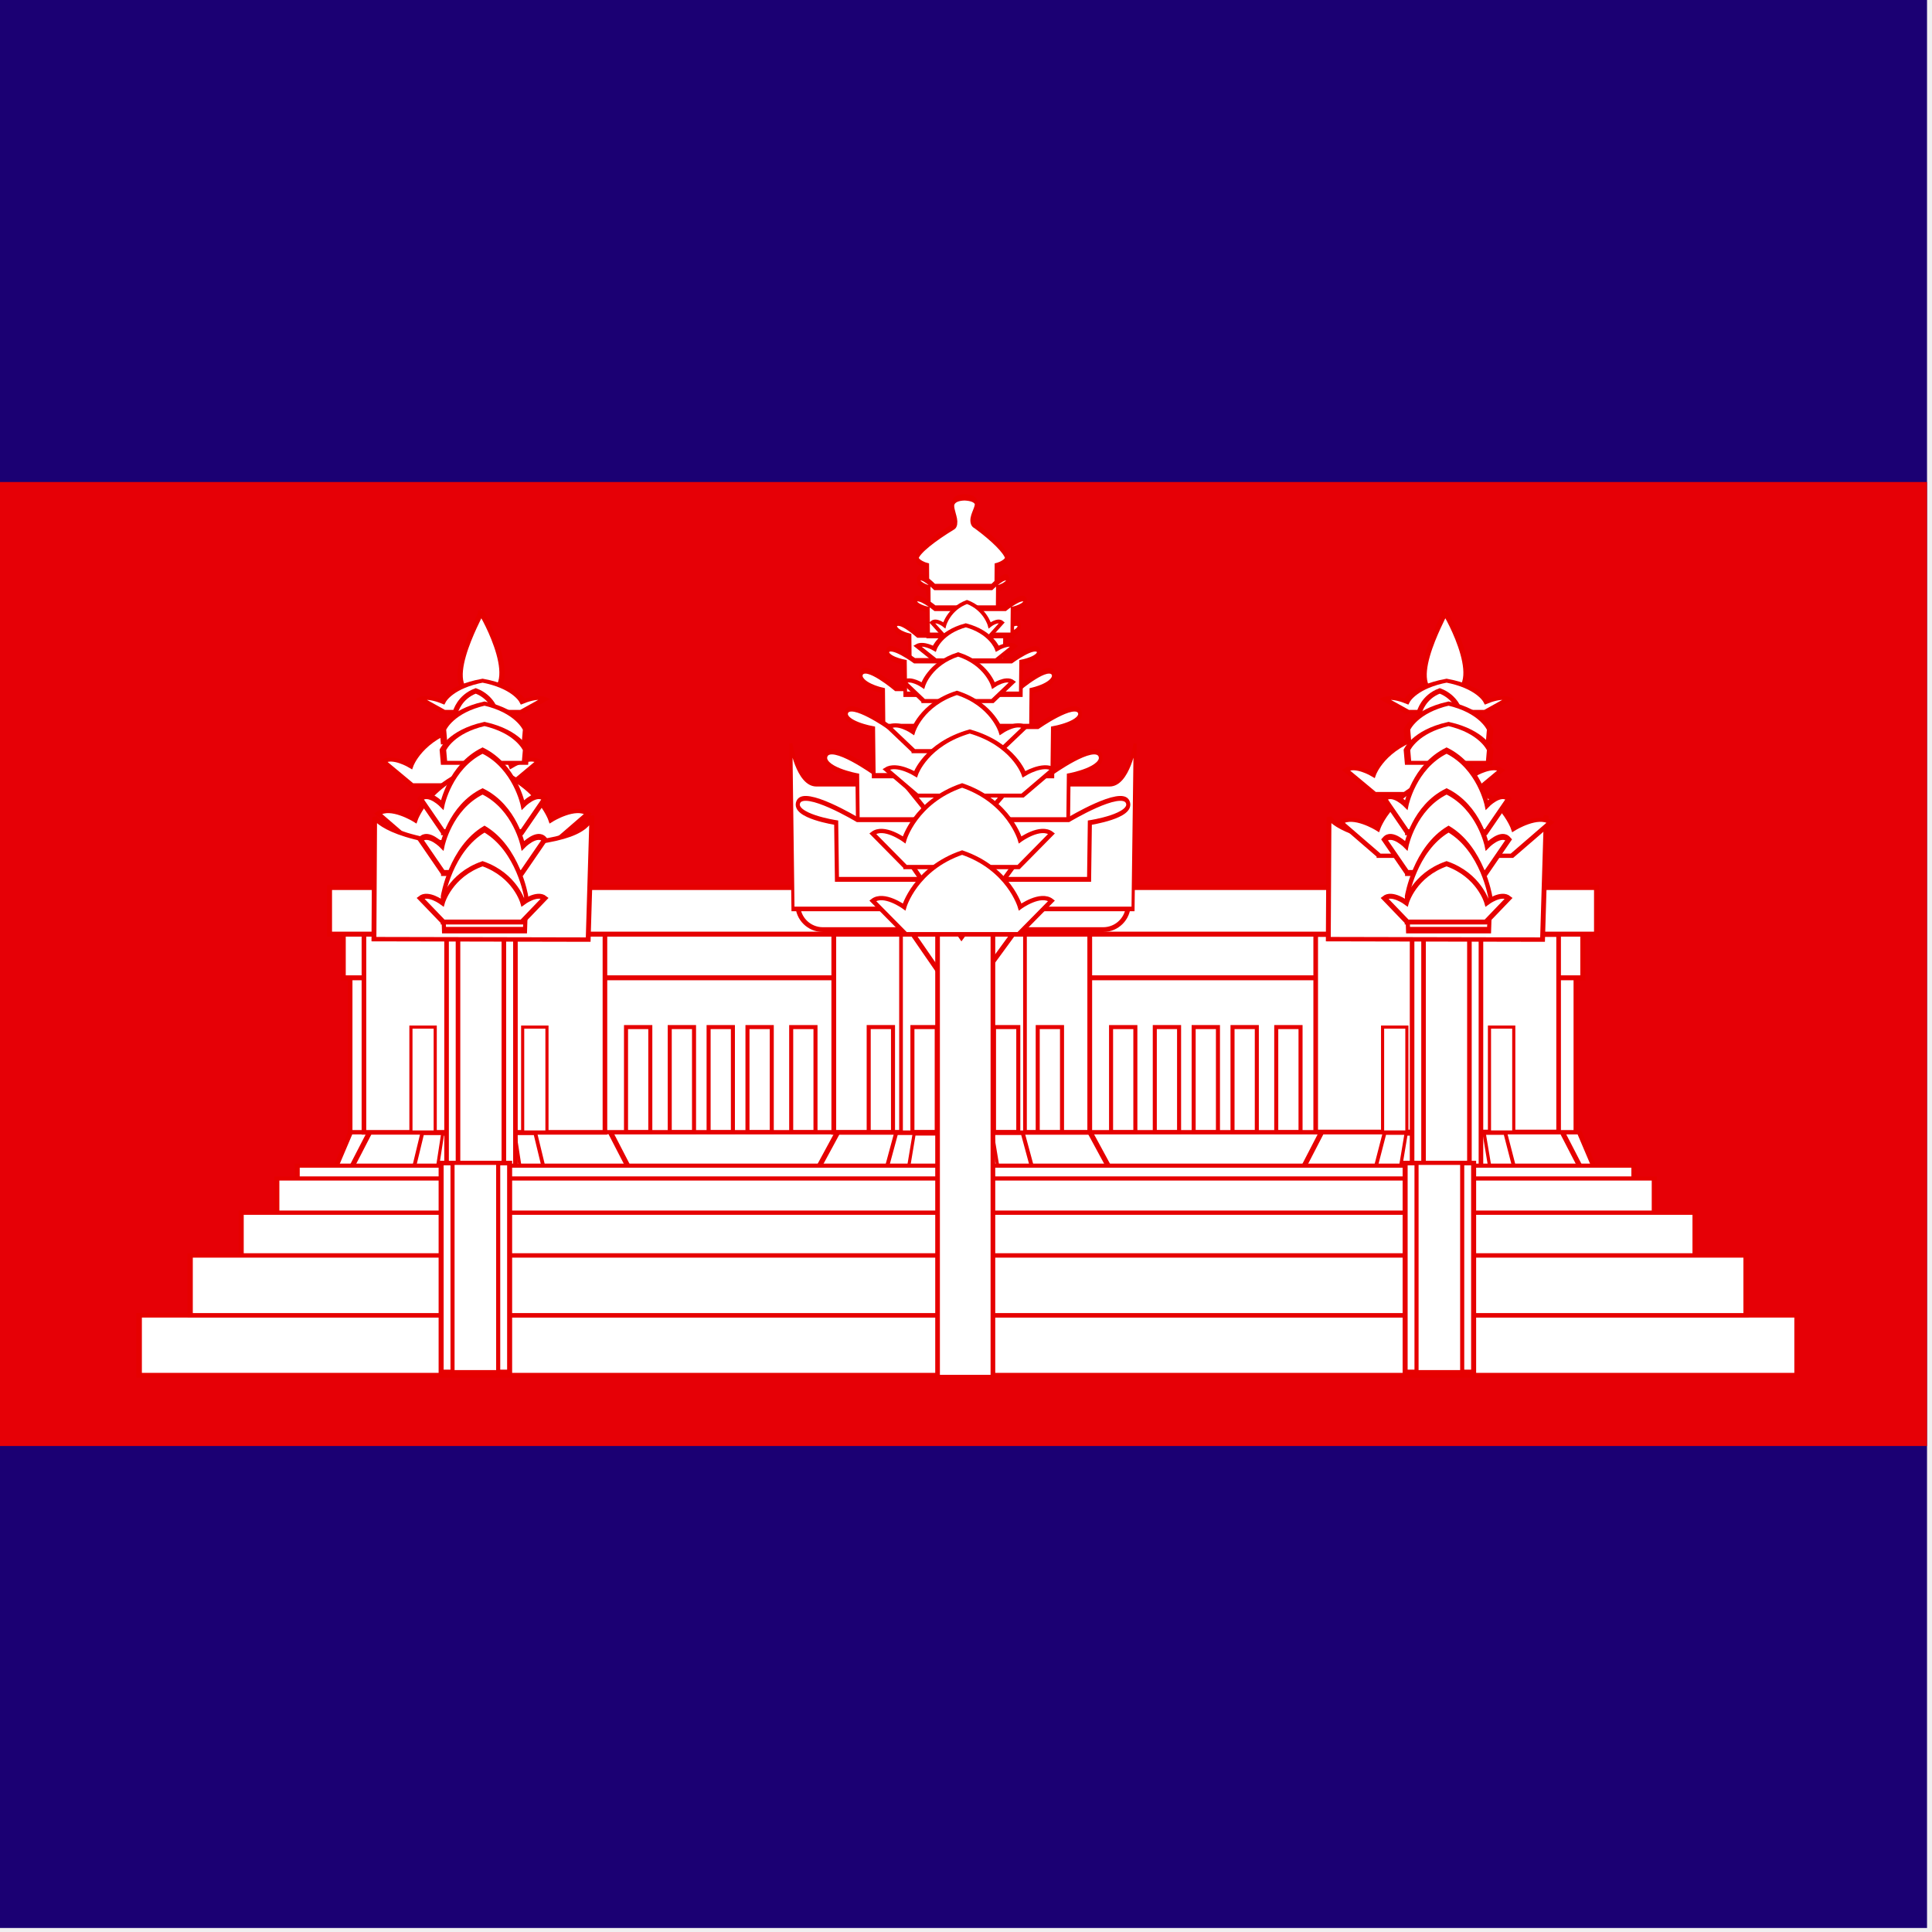
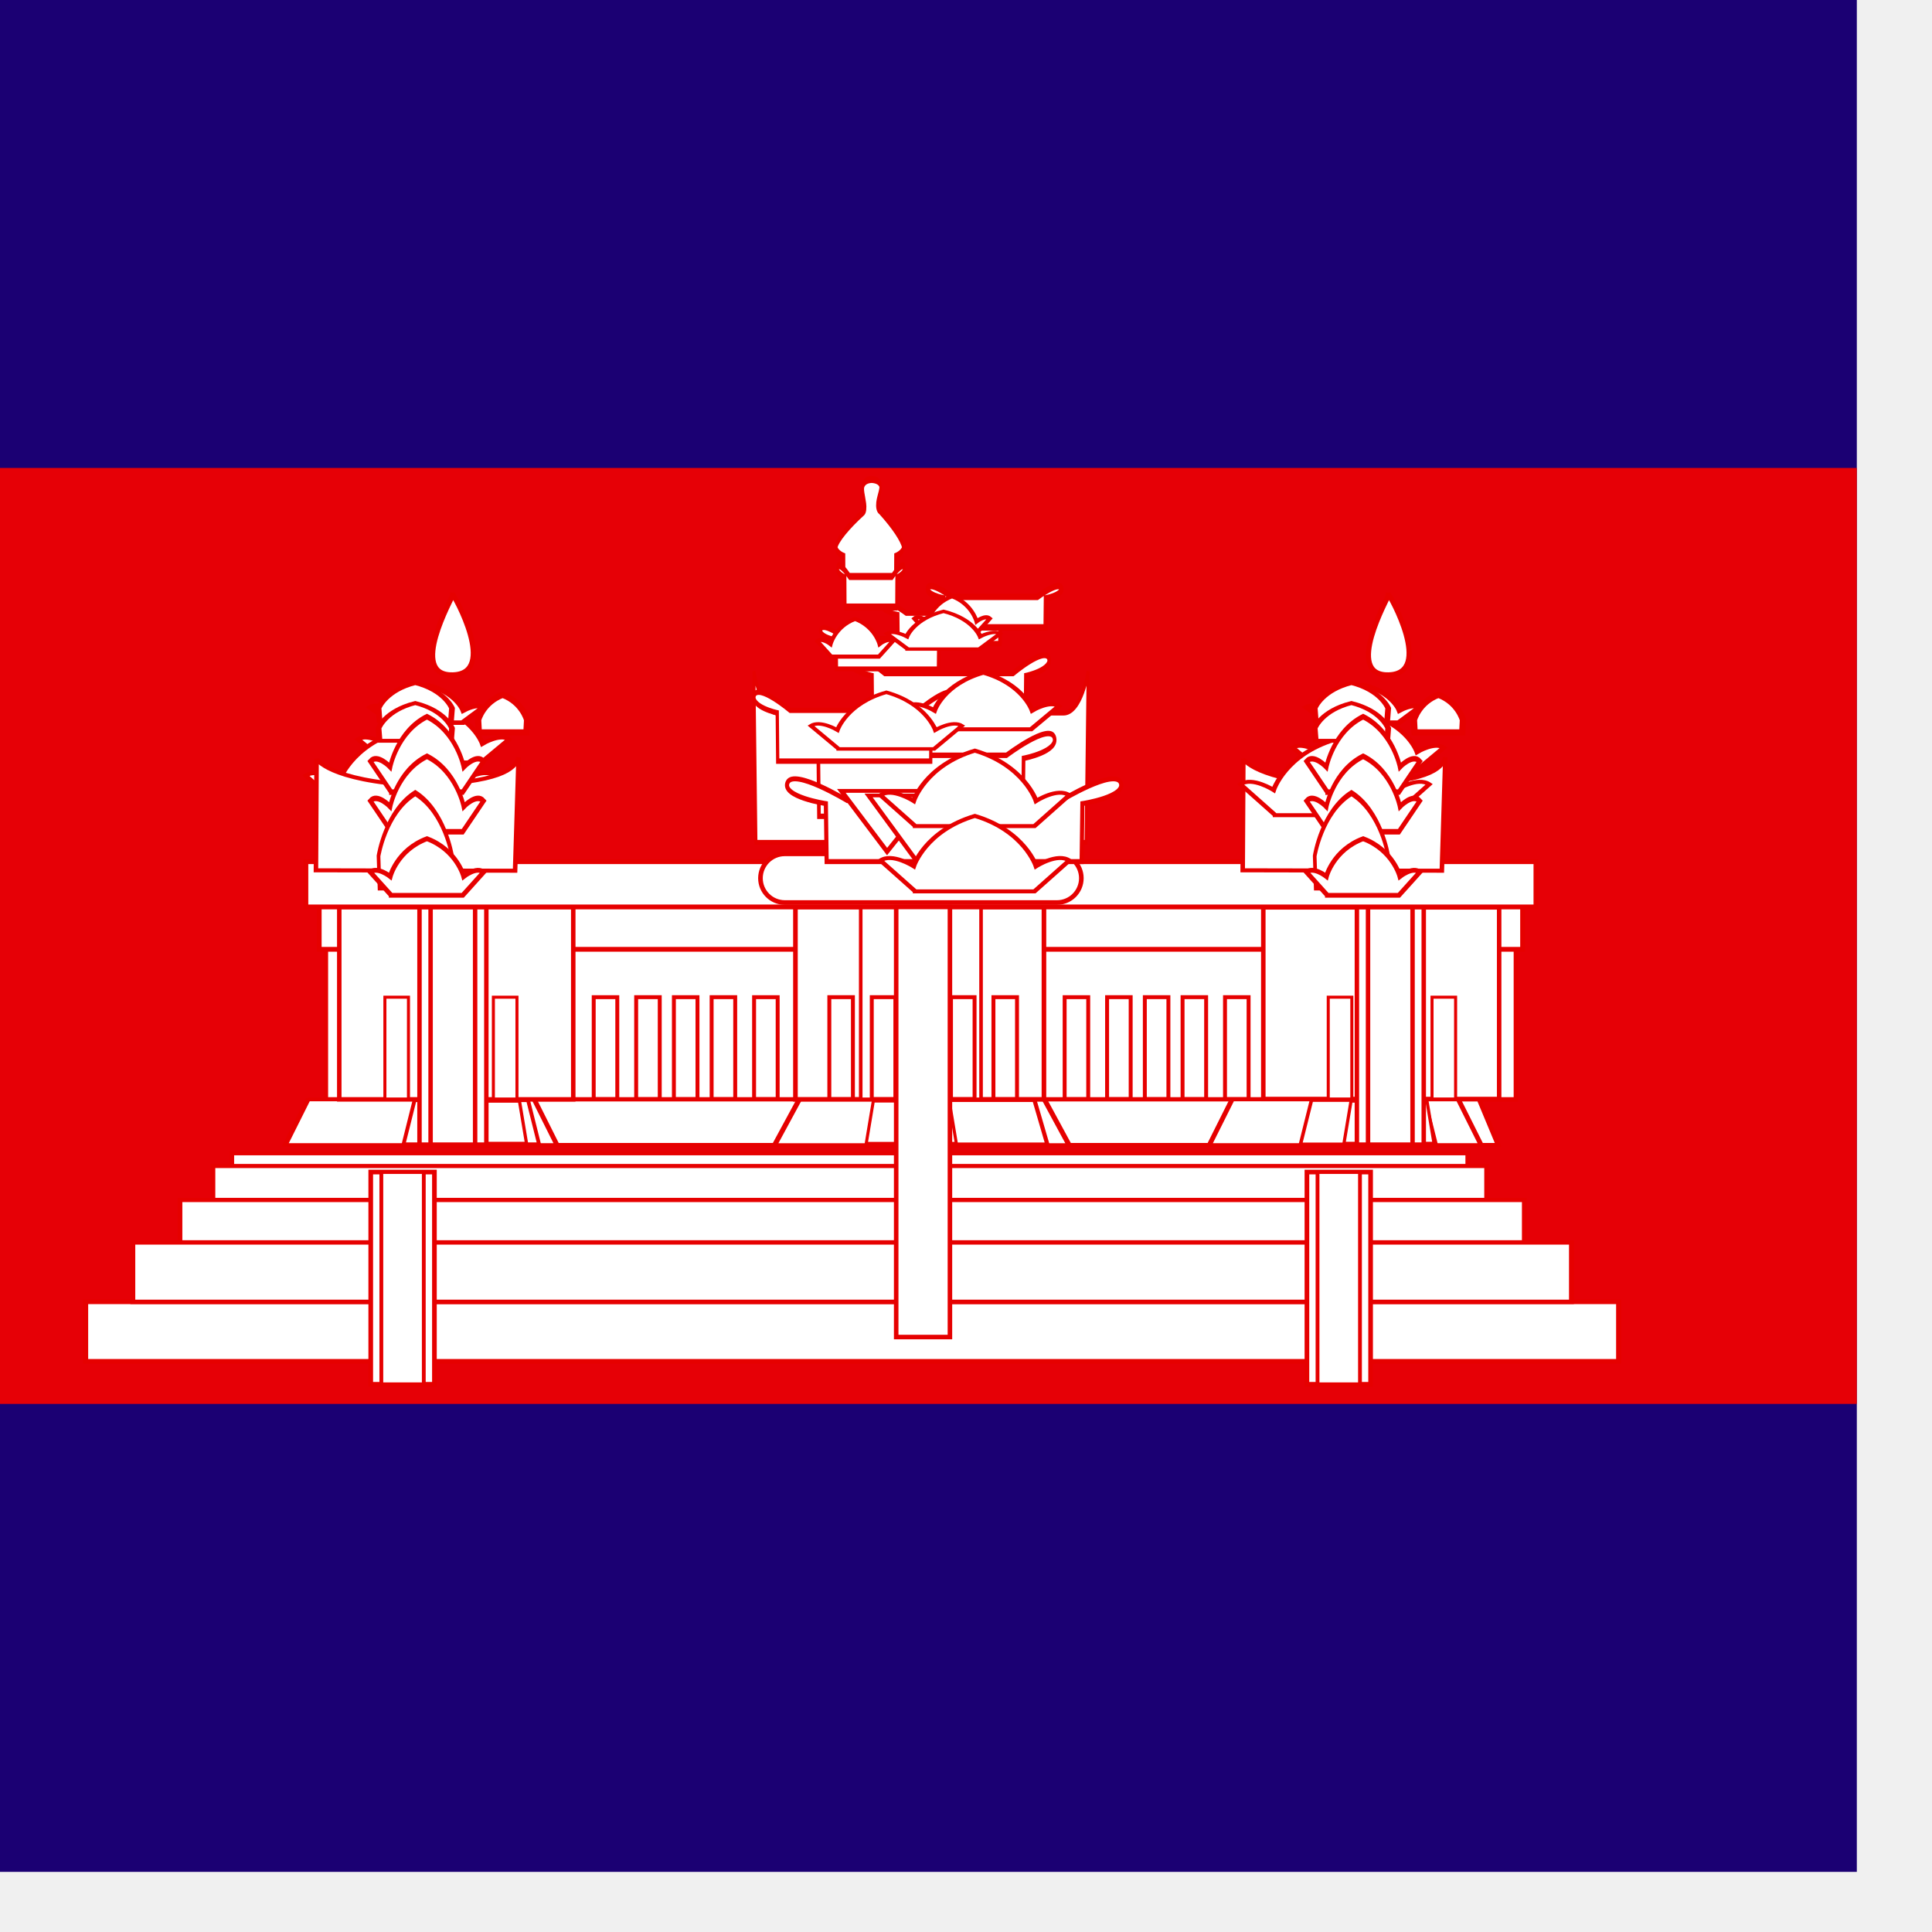
<svg xmlns="http://www.w3.org/2000/svg" height="512" width="512" version="1">
  <defs>
    <clipPath id="a">
      <path fill-opacity=".67" d="M124.02 0h496.06v496.06H124.02z" />
    </clipPath>
  </defs>
-   <g fill-rule="evenodd" clip-path="url(#a)" transform="matrix(1.03 0 0 1.03 -128 0)">
+   <g fill-rule="evenodd" clip-path="url(#a)" transform="matrix(1 0 0 1 -128 0)">
    <path fill="#1b0073" d="M0 0h744.09v496.06H0z" />
    <path fill="#e60006" d="M0 124.02h744.09v248.03H0z" />
    <g stroke="#e60000" fill="#fff">
      <path stroke-width="1.17" d="M214.37 240.35h315.35v50.992H214.37z" />
-       <path d="M220 280l-5 15h320l-5-15H220z" transform="matrix(1.02 0 0 .8 -9.96 67.38)" stroke-width="1.25" />
-       <path d="M245 280l-5 15h60l-5-15h-50z" transform="matrix(1.24 0 0 .8 160.47 67.38)" stroke-width="1.123" />
-       <path d="M245 280l-5 15h60l-5-15h-50z" transform="matrix(.62 0 0 .8 328.64 67.38)" stroke-width="1.52" />
-       <path d="M245 280l-5 15h60l-5-15h-50z" transform="matrix(.4 0 0 .8 388.1 67.38)" stroke-width="2.024" />
-       <path d="M245 280l-5 15h60l-5-15h-50z" transform="matrix(1.3 0 0 .8 21.26 67.38)" stroke-width="1.098" />
+       <path d="M220 280l-5 15h320l-5-15H220z" transform="matrix(1 0 0 .8 -10 67.4)" stroke-width="1.25" />
+       <path d="M245 280l-5 15h60l-5-15h-50z" transform="matrix(1.2 0 0 .8 160.5 67.4)" stroke-width="1.123" />
+       <path d="M245 280l-5 15h60l-5-15h-50z" transform="matrix(.6 0 0 .8 328.6 67.4)" stroke-width="1.52" />
+       <path d="M245 280l-5 15h60l-5-15h-50z" transform="matrix(.4 0 0 .8 388.1 67.4)" stroke-width="2.024" />
+       <path d="M245 280l-5 15h60l-5-15h-50z" transform="matrix(1.3 0 0 .8 21.3 67.4)" stroke-width="1.098" />
      <path stroke-width="1.265" d="M212.6 239.58h318.9v11.998H212.6z" />
      <path stroke-width="1.191" d="M462.79 240.46h62.5v50.792h-62.5z" />
      <path stroke-width=".805" d="M507.5 264.262h6.25v26.986h-6.25zM480 264.262h6.25v26.986H480z" />
-       <path d="M245 280l-5 15h60l-5-15h-50z" transform="matrix(.65 0 0 .8 195.63 67.38)" stroke-width="1.554" />
-       <path d="M245 280l-5 15h60l-5-15h-50z" transform="matrix(.4 0 0 .8 261.53 67.38)" stroke-width="1.956" />
+       <path d="M245 280l-5 15h60l-5-15h-50z" transform="matrix(.7 0 0 .8 195.6 67.4)" stroke-width="1.554" />
+       <path d="M245 280l-5 15h60l-5-15h-50z" transform="matrix(.4 0 0 .8 261.5 67.4)" stroke-width="1.956" />
      <path stroke-width="1.225" d="M338.8 240.35h65.854v50.992H338.8z" />
      <path stroke-width="1.04" d="M391.27 264.258h6.25v26.986h-6.25zM347.78 264.255h6.254v26.986h-6.254z" />
      <path stroke-width=".95" d="M356.1 228.01h31.89v63.32H356.1z" />
      <path stroke-width="1.04" d="M380.02 264.256h6.25v26.986h-6.25zM359.03 264.257h6.254v26.986h-6.254z" />
-       <path d="M358.18 217.13l13.47 22.98 14.265-22.98H358.18z" transform="matrix(1 0 0 .85 0 54.38)" stroke-width="1pt" />
+       <path d="M358.18 217.13l13.47 22.98 14.265-22.98H358.18z" transform="matrix(1 0 0 .8 0 54.4)" stroke-width="1pt" />
      <path stroke-width="1.179" d="M487.59 240.35h17.717v62.99H487.59z" />
      <path stroke-width="1.178" d="M490.54 240.35h11.8v62.99h-11.8z" />
      <g>
-         <path d="M245 280l-5 15h60l-5-15h-50z" transform="matrix(1.24 0 0 .8 -84.45 67.38)" stroke-width="1.123" />
-         <path d="M245 280l-5 15h60l-5-15h-50z" transform="matrix(.58 0 0 .8 90.86 67.38)" stroke-width="1.637" />
-         <path d="M245 280l-5 15h60l-5-15h-50z" transform="matrix(.37 0 0 .8 147.56 67.38)" stroke-width="2.049" />
+         <path d="M245 280l-5 15h60l-5-15h-50z" transform="matrix(1.2 0 0 .8 -84.4 67.4)" stroke-width="1.123" />
+         <path d="M245 280l-5 15h60l-5-15h-50z" transform="matrix(.6 0 0 .8 90.9 67.4)" stroke-width="1.637" />
+         <path d="M245 280l-5 15h60l-5-15h-50z" transform="matrix(.4 0 0 .8 147.6 67.4)" stroke-width="2.049" />
        <path stroke-width="1.189" d="M217.91 240.35h62.008v50.992H217.91z" />
        <path stroke-width=".805" d="M230 264.264h6.25v26.986H230zM258.75 264.265H265v26.986h-6.25z" />
        <path stroke-width="1.179" d="M239.17 240.35h17.717v62.99H239.17z" />
        <path stroke-width="1.178" d="M242.11 240.35h11.8v62.99h-11.8z" />
      </g>
      <path stroke-width="1.279" d="M209.06 228.35h325.98v11.998H209.06z" />
      <g>
-         <path stroke-width="1pt" d="M187.5 328.56h406.25v17.5H187.5z" transform="matrix(1.05 0 0 .88 -36.8 49.28)" />
-         <path stroke-width="1.197" d="M226.25 284.81h327.5v17.5h-327.5z" transform="matrix(1.05 0 0 .88 -36.8 49.28)" />
-         <path stroke-width="1.215" d="M221.25 288.56h337.5v17.5h-337.5z" transform="matrix(1.05 0 0 .88 -36.8 49.28)" />
-         <path stroke-width="1pt" d="M187.5 328.56h406.25v17.5H187.5z" transform="matrix(1.05 0 0 .88 -36.8 49.28)" />
-         <path stroke-width="1.249" d="M212.5 298.56h356.25v17.5H212.5z" transform="matrix(1.05 0 0 .88 -36.8 49.28)" />
-         <path stroke-width="1.292" d="M200 311.06h381.25v17.5H200z" transform="matrix(1.05 0 0 .88 -36.8 49.28)" />
+         <path stroke-width="1pt" d="M187.5 328.56h406.25v17.5H187.5z" transform="matrix(1 0 0 .9 -36.8 49.3)" />
+         <path stroke-width="1.197" d="M226.25 284.81h327.5v17.5h-327.5z" transform="matrix(1 0 0 .9 -36.8 49.3)" />
+         <path stroke-width="1.215" d="M221.25 288.56h337.5v17.5h-337.5z" transform="matrix(1 0 0 .9 -36.8 49.3)" />
+         <path stroke-width="1pt" d="M187.5 328.56h406.25v17.5H187.5z" transform="matrix(1 0 0 .9 -36.8 49.3)" />
+         <path stroke-width="1.249" d="M212.5 298.56h356.25v17.5H212.5z" transform="matrix(1 0 0 .9 -36.8 49.3)" />
+         <path stroke-width="1.292" d="M200 311.06h381.25v17.5H200z" transform="matrix(1 0 0 .9 -36.8 49.3)" />
        <g>
-           <path stroke-width="1.373" d="M287.5 283.56h18.75v62.5H287.5z" transform="matrix(.94 0 0 .86 -32.48 55.38)" />
-           <path stroke-width="1.121" d="M290.62 283.56h12.5v62.5h-12.5z" transform="matrix(.94 0 0 .86 -32.48 55.38)" />
+           <path stroke-width="1.373" d="M287.5 283.56h18.75v62.5H287.5z" transform="matrix(.9 0 0 .9 -32.5 55.4)" />
+           <path stroke-width="1.009" d="M229.058 310.604h11.25v56.25h-11.25z" />
        </g>
        <g>
-           <path stroke-width="1.373" d="M287.5 283.56h18.75v62.5H287.5z" transform="matrix(.94 0 0 .86 215.55 55.38)" />
-           <path stroke-width="1.121" d="M290.62 283.56h12.5v62.5h-12.5z" transform="matrix(.94 0 0 .86 215.55 55.38)" />
+           <path stroke-width="1.373" d="M287.5 283.56h18.75v62.5H287.5z" transform="matrix(.9 0 0 .9 215.6 55.4)" />
+           <path stroke-width="1.009" d="M477.158 310.604h11.25v56.25h-11.25z" />
        </g>
      </g>
      <path stroke-width="1.201" d="M365.5 240.35h14.24v113.98H365.5z" />
      <g>
-         <path d="M217.92 220.3l.184-36.915s3.362 7.236 29.512 8.82c24.75-.936 28.848-5.36 29.97-9.283l-1.026 37.515-58.64-.137z" transform="matrix(.94 0 0 .85 261.19 54.38)" stroke-width="1pt" />
-         <path d="M330.92 208.56l-18.42-20.45c6.14-5.303 17.543 3.79 17.543 3.79s6.14-23.486 32.457-33.335c26.316 9.85 32.456 33.334 32.456 33.334s11.403-9.093 17.544-3.79l-18.422 20.455H330.92z" transform="matrix(.4 0 0 .3 345.56 141.72)" stroke-width="3.528" />
-         <path d="M330.92 208.56l-18.42-20.45c6.14-5.303 17.543 3.79 17.543 3.79s6.14-23.486 32.457-33.335c26.316 9.85 32.456 33.334 32.456 33.334s11.403-9.093 17.544-3.79l-18.422 20.455H330.92z" transform="matrix(.54 0 0 .42 300.47 132.59)" stroke-width="2.615" />
+         <path d="M217.92 220.3l.184-36.915s3.362 7.236 29.512 8.82c24.75-.936 28.848-5.36 29.97-9.283l-1.026 37.515-58.64-.137z" transform="matrix(.9 0 0 .8 261.2 54.4)" stroke-width="1pt" />
+         <path d="M330.92 208.56l-18.42-20.45c6.14-5.303 17.543 3.79 17.543 3.79s6.14-23.486 32.457-33.335c26.316 9.85 32.456 33.334 32.456 33.334s11.403-9.093 17.544-3.79l-18.422 20.455H330.92z" transform="matrix(.4 0 0 .3 345.6 141.7)" stroke-width="3.528" />
+         <path d="M330.92 208.56l-18.42-20.45c6.14-5.303 17.543 3.79 17.543 3.79s6.14-23.486 32.457-33.335c26.316 9.85 32.456 33.334 32.456 33.334s11.403-9.093 17.544-3.79l-18.422 20.455H330.92z" transform="matrix(.5 0 0 .4 300.5 132.6)" stroke-width="2.615" />
        <g>
-           <path d="M0 280.52c.792 0 30.112 52.3 0 53.093-30.112.793 0-51.508 0-53.093z" transform="matrix(.4 0 0 .4 496.04 45.44)" stroke-width="3.383" />
-           <path d="M330.92 208.56l-18.42-20.45c6.14-5.303 17.543 3.79 17.543 3.79s6.14-23.486 32.457-33.335c26.316 9.85 32.456 33.334 32.456 33.334s11.403-9.093 17.544-3.79l-18.422 20.455H330.92z" transform="matrix(.32 0 0 .16 380.47 149.76)" stroke-width="5.963" />
-           <path d="M330.92 208.56l-.878-16.666s6.14-23.485 32.457-33.334c26.315 9.85 32.455 33.334 32.455 33.334l-.878 16.666H330.92z" transform="matrix(.16 0 0 .16 436.71 152.39)" stroke-width="8.321" />
-           <path d="M330.92 208.56l-.878-16.666s6.14-23.485 32.457-33.334c26.315 9.85 32.455 33.334 32.455 33.334l-.878 16.666H330.92z" transform="matrix(.33 0 0 .2 377.35 149.31)" stroke-width="5.096" />
-           <path d="M330.92 208.56l-.878-16.666s6.14-23.485 32.457-33.334c26.315 9.85 32.455 33.334 32.455 33.334l-.878 16.666H330.92z" transform="matrix(.33 0 0 .2 377.35 154.56)" stroke-width="5.096" />
-           <path d="M330.92 208.56l-18.42-20.45c6.14-5.303 17.543 3.79 17.543 3.79s6.14-23.486 32.457-33.335c26.316 9.85 32.456 33.334 32.456 33.334s11.403-9.093 17.544-3.79l-18.422 20.455H330.92z" transform="matrix(.32 0 0 .42 380.47 126.52)" stroke-width="3.651" />
-           <path d="M330.92 208.56l-18.42-20.45c6.14-5.303 17.543 3.79 17.543 3.79s6.14-23.486 32.457-33.335c26.316 9.85 32.456 33.334 32.456 33.334s11.403-9.093 17.544-3.79l-18.422 20.455H330.92z" transform="matrix(.32 0 0 .42 380.47 137.02)" stroke-width="3.651" />
-           <path d="M330.92 208.56l-.878-16.666s6.14-23.485 32.457-33.334c26.315 9.85 32.455 33.334 32.455 33.334l-.878 16.666H330.92z" transform="matrix(.33 0 0 .52 377.35 130.87)" stroke-width="3.223" />
-           <path d="M330.92 208.56l-18.42-20.45c6.14-5.303 17.543 3.79 17.543 3.79s6.14-23.486 32.457-33.335c26.316 9.85 32.456 33.334 32.456 33.334s11.403-9.093 17.544-3.79l-18.422 20.455H330.92z" transform="matrix(.32 0 0 .3 380.47 174.66)" stroke-width="4.216" />
+           <path d="M0 280.52c.792 0 30.112 52.3 0 53.093-30.112.793 0-51.508 0-53.093z" transform="matrix(.4 0 0 .4 496 45.4)" stroke-width="3.383" />
+           <path d="M330.92 208.56l-18.42-20.45c6.14-5.303 17.543 3.79 17.543 3.79s6.14-23.486 32.457-33.335c26.316 9.85 32.456 33.334 32.456 33.334s11.403-9.093 17.544-3.79l-18.422 20.455H330.92z" transform="matrix(.3 0 0 .2 380.5 149.8)" stroke-width="5.963" />
+           <path d="M330.92 208.56l-.878-16.666s6.14-23.485 32.457-33.334c26.315 9.85 32.455 33.334 32.455 33.334l-.878 16.666H330.92z" transform="matrix(.2 0 0 .2 436.7 152.4)" stroke-width="8.321" />
+           <path d="M330.92 208.56l-.878-16.666s6.14-23.485 32.457-33.334c26.315 9.85 32.455 33.334 32.455 33.334l-.878 16.666H330.92z" transform="matrix(.3 0 0 .2 377.4 149.3)" stroke-width="5.096" />
+           <path d="M330.92 208.56l-.878-16.666s6.14-23.485 32.457-33.334c26.315 9.85 32.455 33.334 32.455 33.334l-.878 16.666H330.92z" transform="matrix(.3 0 0 .2 377.4 154.6)" stroke-width="5.096" />
+           <path d="M330.92 208.56l-18.42-20.45c6.14-5.303 17.543 3.79 17.543 3.79s6.14-23.486 32.457-33.335c26.316 9.85 32.456 33.334 32.456 33.334s11.403-9.093 17.544-3.79l-18.422 20.455H330.92z" transform="matrix(.3 0 0 .4 380.5 126.5)" stroke-width="3.651" />
+           <path d="M330.92 208.56l-18.42-20.45c6.14-5.303 17.543 3.79 17.543 3.79s6.14-23.486 32.457-33.335c26.316 9.85 32.456 33.334 32.456 33.334s11.403-9.093 17.544-3.79l-18.422 20.455H330.92z" transform="matrix(.3 0 0 .4 380.5 137)" stroke-width="3.651" />
+           <path d="M330.92 208.56l-.878-16.666s6.14-23.485 32.457-33.334c26.315 9.85 32.455 33.334 32.455 33.334l-.878 16.666H330.92z" transform="matrix(.3 0 0 .5 377.4 130.9)" stroke-width="3.223" />
+           <path d="M330.92 208.56l-18.42-20.45c6.14-5.303 17.543 3.79 17.543 3.79s6.14-23.486 32.457-33.335c26.316 9.85 32.456 33.334 32.456 33.334s11.403-9.093 17.544-3.79l-18.422 20.455H330.92z" transform="matrix(.3 0 0 .3 380.5 174.7)" stroke-width="4.216" />
        </g>
      </g>
      <g>
-         <path d="M330.92 208.56l-18.42-20.45c6.14-5.303 17.543 3.79 17.543 3.79s6.14-23.486 32.457-33.335c26.316 9.85 32.456 33.334 32.456 33.334s11.403-9.093 17.544-3.79l-18.422 20.455H330.92z" transform="matrix(.4 0 0 .3 97.89 139.48)" stroke-width="3.528" />
-         <path d="M330.92 208.56l-18.42-20.45c6.14-5.303 17.543 3.79 17.543 3.79s6.14-23.486 32.457-33.335c26.316 9.85 32.456 33.334 32.456 33.334s11.403-9.093 17.544-3.79l-18.422 20.455H330.92z" transform="matrix(.54 0 0 .42 52.8 130.35)" stroke-width="2.615" />
-         <path d="M217.92 220.3l.184-36.915s3.362 7.236 29.512 8.82c24.75-.936 28.848-5.36 29.97-9.283l-1.026 37.515-58.64-.137z" transform="matrix(.94 0 0 .85 15.64 54.38)" stroke-width="1pt" />
+         <path d="M330.92 208.56l-18.42-20.45c6.14-5.303 17.543 3.79 17.543 3.79s6.14-23.486 32.457-33.335c26.316 9.85 32.456 33.334 32.456 33.334s11.403-9.093 17.544-3.79l-18.422 20.455H330.92z" transform="matrix(.4 0 0 .3 97.9 139.5)" stroke-width="3.528" />
+         <path d="M330.92 208.56l-18.42-20.45c6.14-5.303 17.543 3.79 17.543 3.79s6.14-23.486 32.457-33.335c26.316 9.85 32.456 33.334 32.456 33.334s11.403-9.093 17.544-3.79l-18.422 20.455H330.92z" transform="matrix(.5 0 0 .4 52.8 130.3)" stroke-width="2.615" />
+         <path d="M217.92 220.3l.184-36.915s3.362 7.236 29.512 8.82c24.75-.936 28.848-5.36 29.97-9.283l-1.026 37.515-58.64-.137z" transform="matrix(.9 0 0 .8 15.6 54.4)" stroke-width="1pt" />
        <g>
-           <path d="M0 280.52c.792 0 30.112 52.3 0 53.093-30.112.793 0-51.508 0-53.093z" transform="matrix(.4 0 0 .4 248.01 45.44)" stroke-width="3.383" />
-           <path d="M330.92 208.56l-18.42-20.45c6.14-5.303 17.543 3.79 17.543 3.79s6.14-23.486 32.457-33.335c26.316 9.85 32.456 33.334 32.456 33.334s11.403-9.093 17.544-3.79l-18.422 20.455H330.92z" transform="matrix(.32 0 0 .16 132.44 149.76)" stroke-width="5.963" />
-           <path d="M330.92 208.56l-.878-16.666s6.14-23.485 32.457-33.334c26.315 9.85 32.455 33.334 32.455 33.334l-.878 16.666H330.92z" transform="matrix(.16 0 0 .16 188.68 152.39)" stroke-width="8.321" />
-           <path d="M330.92 208.56l-.878-16.666s6.14-23.485 32.457-33.334c26.315 9.85 32.455 33.334 32.455 33.334l-.878 16.666H330.92z" transform="matrix(.33 0 0 .2 129.31 149.31)" stroke-width="5.096" />
-           <path d="M330.92 208.56l-.878-16.666s6.14-23.485 32.457-33.334c26.315 9.85 32.455 33.334 32.455 33.334l-.878 16.666H330.92z" transform="matrix(.33 0 0 .2 129.31 154.56)" stroke-width="5.096" />
-           <path d="M330.92 208.56l-18.42-20.45c6.14-5.303 17.543 3.79 17.543 3.79s6.14-23.486 32.457-33.335c26.316 9.85 32.456 33.334 32.456 33.334s11.403-9.093 17.544-3.79l-18.422 20.455H330.92z" transform="matrix(.32 0 0 .42 132.44 126.52)" stroke-width="3.651" />
-           <path d="M330.92 208.56l-18.42-20.45c6.14-5.303 17.543 3.79 17.543 3.79s6.14-23.486 32.457-33.335c26.316 9.85 32.456 33.334 32.456 33.334s11.403-9.093 17.544-3.79l-18.422 20.455H330.92z" transform="matrix(.32 0 0 .42 132.44 137.02)" stroke-width="3.651" />
-           <path d="M330.92 208.56l-.878-16.666s6.14-23.485 32.457-33.334c26.315 9.85 32.455 33.334 32.455 33.334l-.878 16.666H330.92z" transform="matrix(.33 0 0 .52 129.31 130.87)" stroke-width="3.223" />
-           <path d="M330.92 208.56l-18.42-20.45c6.14-5.303 17.543 3.79 17.543 3.79s6.14-23.486 32.457-33.335c26.316 9.85 32.456 33.334 32.456 33.334s11.403-9.093 17.544-3.79l-18.422 20.455H330.92z" transform="matrix(.32 0 0 .3 132.44 174.66)" stroke-width="4.216" />
+           <path d="M0 280.52c.792 0 30.112 52.3 0 53.093-30.112.793 0-51.508 0-53.093z" transform="matrix(.4 0 0 .4 248 45.4)" stroke-width="3.383" />
+           <path d="M330.92 208.56l-18.42-20.45c6.14-5.303 17.543 3.79 17.543 3.79s6.14-23.486 32.457-33.335c26.316 9.85 32.456 33.334 32.456 33.334s11.403-9.093 17.544-3.79l-18.422 20.455H330.92z" transform="matrix(.3 0 0 .2 132.4 149.8)" stroke-width="5.963" />
+           <path d="M330.92 208.56l-.878-16.666s6.14-23.485 32.457-33.334c26.315 9.85 32.455 33.334 32.455 33.334l-.878 16.666H330.92z" transform="matrix(.2 0 0 .2 188.7 152.4)" stroke-width="8.321" />
+           <path d="M330.92 208.56l-.878-16.666s6.14-23.485 32.457-33.334c26.315 9.85 32.455 33.334 32.455 33.334l-.878 16.666H330.92z" transform="matrix(.3 0 0 .2 129.3 149.3)" stroke-width="5.096" />
+           <path d="M330.92 208.56l-.878-16.666s6.14-23.485 32.457-33.334c26.315 9.85 32.455 33.334 32.455 33.334l-.878 16.666H330.92z" transform="matrix(.3 0 0 .2 129.3 154.6)" stroke-width="5.096" />
+           <path d="M330.92 208.56l-18.42-20.45c6.14-5.303 17.543 3.79 17.543 3.79s6.14-23.486 32.457-33.335c26.316 9.85 32.456 33.334 32.456 33.334s11.403-9.093 17.544-3.79l-18.422 20.455H330.92z" transform="matrix(.3 0 0 .4 132.4 126.5)" stroke-width="3.651" />
+           <path d="M330.92 208.56l-18.42-20.45c6.14-5.303 17.543 3.79 17.543 3.79s6.14-23.486 32.457-33.335c26.316 9.85 32.456 33.334 32.456 33.334s11.403-9.093 17.544-3.79l-18.422 20.455H330.92z" transform="matrix(.3 0 0 .4 132.4 137)" stroke-width="3.651" />
+           <path d="M330.92 208.56l-.878-16.666s6.14-23.485 32.457-33.334c26.315 9.85 32.455 33.334 32.455 33.334l-.878 16.666H330.92z" transform="matrix(.3 0 0 .5 129.3 130.9)" stroke-width="3.223" />
+           <path d="M330.92 208.56l-18.42-20.45c6.14-5.303 17.543 3.79 17.543 3.79s6.14-23.486 32.457-33.335c26.316 9.85 32.456 33.334 32.456 33.334s11.403-9.093 17.544-3.79l-18.422 20.455H330.92z" transform="matrix(.3 0 0 .3 132.4 174.7)" stroke-width="4.216" />
        </g>
      </g>
      <g>
        <rect ry="6.449" height="12.898" width="85.039" y="226.28" x="329.53" stroke-width="1.226" />
-         <path d="M353.24-212.6l1.093-56.693s-3.28 13.906-13.123 13.906H190.29c-9.843 0-13.124-13.906-13.124-13.906l1.093 56.693h174.98z" transform="matrix(.5 0 0 .75 239.17 393.31)" stroke-width="1.579" />
-         <path d="M510.49 70.22l.41-25.61s23.557-2.998 20.288-9.332c-3.27-6.333-31.604 7.986-31.604 7.986h-113.34s-28.335-14.32-31.604-7.986c-3.27 6.334 20.288 9.332 20.288 9.332l.408 25.61h135.15z" transform="matrix(.4 0 0 .57 194.88 174.23)" stroke-width="2.4" />
-         <path d="M510.49 70.22l.41-25.61s23.557-2.998 20.288-9.332c-3.27-6.333-31.604 7.986-31.604 7.986h-113.34s-28.335-14.32-31.604-7.986c-3.27 6.334 20.288 9.332 20.288 9.332l.408 25.61h135.15z" transform="matrix(.48 0 0 .57 159.45 186.23)" stroke-width="2.19" />
-         <path d="M510.49 70.22l.41-25.61s23.557-3 20.288-9.332c-3.27-6.333-27.29-18.36-61.81-31.08-24.29-5.905 31.26-26.346-21.07-27.71-48.02.758-5.42 23.32-21.07 28.62-38.84 11.81-69.33 23.837-72.6 30.17-3.27 6.334 20.29 9.332 20.29 9.332l.408 25.61h135.15z" transform="matrix(.13 0 0 .26 314.17 134.08)" stroke-width="6.247" />
-         <path d="M510.49 70.22l.41-25.61s23.557-2.998 20.288-9.332c-3.27-6.333-31.604 7.986-31.604 7.986h-113.34s-28.335-14.32-31.604-7.986c-3.27 6.334 20.288 9.332 20.288 9.332l.408 25.61h135.15z" transform="matrix(.28 0 0 .47 246.55 156.75)" stroke-width="3.152" />
-         <path d="M510.49 70.22l.41-25.61s23.557-2.998 20.288-9.332c-3.27-6.333-31.604 7.986-31.604 7.986h-113.34s-28.335-14.32-31.604-7.986c-3.27 6.334 20.288 9.332 20.288 9.332l.408 25.61h135.15z" transform="matrix(.34 0 0 .47 221.46 166.57)" stroke-width="2.877" />
-         <path d="M510.49 70.22l.41-25.61s23.557-2.998 20.288-9.332c-3.27-6.333-31.604 7.986-31.604 7.986h-113.34s-28.335-14.32-31.604-7.986c-3.27 6.334 20.288 9.332 20.288 9.332l.408 25.61h135.15z" transform="matrix(.18 0 0 .32 290.85 149.49)" stroke-width="4.755" />
-         <path d="M510.49 70.22l.41-25.61s23.557-2.998 20.288-9.332c-3.27-6.333-31.604 7.986-31.604 7.986h-113.34s-28.335-14.32-31.604-7.986c-3.27 6.334 20.288 9.332 20.288 9.332l.408 25.61h135.15z" transform="matrix(.22 0 0 .32 274.61 156.16)" stroke-width="4.341" />
-         <path d="M510.49 70.22l.41-25.61s23.557-2.998 20.288-9.332c-3.27-6.333-31.604 7.986-31.604 7.986h-113.34s-28.335-14.32-31.604-7.986c-3.27 6.334 20.288 9.332 20.288 9.332l.408 25.61h135.15z" transform="matrix(.13 0 0 .26 314.53 139.78)" stroke-width="6.247" />
-         <path d="M510.49 70.22l.41-25.61s23.557-2.998 20.288-9.332c-3.27-6.333-31.604 7.986-31.604 7.986h-113.34s-28.335-14.32-31.604-7.986c-3.27 6.334 20.288 9.332 20.288 9.332l.408 25.61h135.15z" transform="matrix(.16 0 0 .26 303.03 145.24)" stroke-width="5.702" />
+         <path d="M353.24-212.6l1.093-56.693s-3.28 13.906-13.123 13.906H190.29c-9.843 0-13.124-13.906-13.124-13.906l1.093 56.693h174.98z" transform="matrix(.5 0 0 .8 239.2 393.3)" stroke-width="1.579" />
+         <path d="M510.49 70.22l.41-25.61s23.557-2.998 20.288-9.332c-3.27-6.333-31.604 7.986-31.604 7.986h-113.34s-28.335-14.32-31.604-7.986c-3.27 6.334 20.288 9.332 20.288 9.332l.408 25.61h135.15z" transform="matrix(.4 0 0 .6 194.9 174.2)" stroke-width="2.4" />
+         <path d="M510.49 70.22l.41-25.61s23.557-2.998 20.288-9.332c-3.27-6.333-31.604 7.986-31.604 7.986h-113.34s-28.335-14.32-31.604-7.986c-3.27 6.334 20.288 9.332 20.288 9.332l.408 25.61h135.15z" transform="matrix(.5 0 0 .6 159.4 186.2)" stroke-width="2.19" />
+         <path d="M510.49 70.22l.41-25.61s23.557-3 20.288-9.332c-3.27-6.333-27.29-18.36-61.81-31.08-24.29-5.905 31.26-26.346-21.07-27.71-48.02.758-5.42 23.32-21.07 28.62-38.84 11.81-69.33 23.837-72.6 30.17-3.27 6.334 20.29 9.332 20.29 9.332l.408 25.61h135.15z" transform="matrix(.1 0 0 .3 314.2 134.1)" stroke-width="6.247" />
+         <path d="M510.49 70.22l.41-25.61s23.557-2.998 20.288-9.332c-3.27-6.333-31.604 7.986-31.604 7.986h-113.34s-28.335-14.32-31.604-7.986c-3.27 6.334 20.288 9.332 20.288 9.332l.408 25.61h135.15z" transform="matrix(.3 0 0 .5 246.6 156.8)" stroke-width="3.152" />
+         <path d="M510.49 70.22l.41-25.61s23.557-2.998 20.288-9.332c-3.27-6.333-31.604 7.986-31.604 7.986h-113.34s-28.335-14.32-31.604-7.986c-3.27 6.334 20.288 9.332 20.288 9.332l.408 25.61h135.15z" transform="matrix(.3 0 0 .5 221.5 166.6)" stroke-width="2.877" />
+         <path d="M510.49 70.22l.41-25.61s23.557-2.998 20.288-9.332c-3.27-6.333-31.604 7.986-31.604 7.986h-113.34s-28.335-14.32-31.604-7.986c-3.27 6.334 20.288 9.332 20.288 9.332l.408 25.61h135.15z" transform="matrix(.2 0 0 .3 290.9 149.5)" stroke-width="4.755" />
+         <path d="M510.49 70.22l.41-25.61s23.557-2.998 20.288-9.332c-3.27-6.333-31.604 7.986-31.604 7.986h-113.34s-28.335-14.32-31.604-7.986c-3.27 6.334 20.288 9.332 20.288 9.332l.408 25.61h135.15z" transform="matrix(.2 0 0 .3 274.6 156.2)" stroke-width="4.341" />
+         <path d="M510.49 70.22l.41-25.61s23.557-2.998 20.288-9.332c-3.27-6.333-31.604 7.986-31.604 7.986h-113.34s-28.335-14.32-31.604-7.986c-3.27 6.334 20.288 9.332 20.288 9.332l.408 25.61h135.15z" transform="matrix(.1 0 0 .3 314.5 139.8)" stroke-width="6.247" />
+         <path d="M510.49 70.22l.41-25.61s23.557-2.998 20.288-9.332c-3.27-6.333-31.604 7.986-31.604 7.986h-113.34s-28.335-14.32-31.604-7.986c-3.27 6.334 20.288 9.332 20.288 9.332l.408 25.61h135.15z" transform="matrix(.2 0 0 .3 303 145.2)" stroke-width="5.702" />
        <g>
-           <path d="M330.92 208.56l-18.42-20.45c6.14-5.303 17.543 3.79 17.543 3.79s6.14-23.486 32.457-33.335c26.316 9.85 32.456 33.334 32.456 33.334s11.403-9.093 17.544-3.79l-18.422 20.455H330.92z" transform="matrix(.18 0 0 .18 307.82 126.34)" stroke-width="5.444" />
-           <path d="M330.92 208.56l-18.42-20.45c6.14-5.303 17.543 3.79 17.543 3.79s6.14-23.486 32.457-33.335c26.316 9.85 32.456 33.334 32.456 33.334s11.403-9.093 17.544-3.79l-18.422 20.455H330.92z" transform="matrix(.25 0 0 .18 282.14 132.34)" stroke-width="5.444" />
-           <path d="M330.92 208.56l-18.42-20.45c6.14-5.303 17.543 3.79 17.543 3.79s6.14-23.486 32.457-33.335c26.316 9.85 32.456 33.334 32.456 33.334s11.403-9.093 17.544-3.79l-18.422 20.455H330.92z" transform="matrix(.28 0 0 .24 269.29 130.32)" stroke-width="4.41" />
-           <path d="M330.92 208.56l-18.42-20.45c6.14-5.303 17.543 3.79 17.543 3.79s6.14-23.486 32.457-33.335c26.316 9.85 32.456 33.334 32.456 33.334s11.403-9.093 17.544-3.79l-18.422 20.455H330.92z" transform="matrix(.35 0 0 .3 243.6 130.7)" stroke-width="3.528" />
-           <path d="M358.18 217.13l13.47 22.98 14.265-22.98H358.18z" transform="matrix(.92 0 0 .67 28.62 57.55)" stroke-width="1.458" />
-           <path d="M330.92 208.56l-18.42-20.45c6.14-5.303 17.543 3.79 17.543 3.79s6.14-23.486 32.457-33.335c26.316 9.85 32.456 33.334 32.456 33.334s11.403-9.093 17.544-3.79l-18.422 20.455H330.92z" transform="matrix(.43 0 0 .33 217.91 135.87)" stroke-width="3.051" />
-           <path d="M358.18 217.13l13.47 22.98 14.265-22.98H358.18z" transform="matrix(1 0 0 .85 0 37.09)" stroke-width="1.25" />
-           <path d="M330.92 208.56l-18.42-20.45c6.14-5.303 17.543 3.79 17.543 3.79s6.14-23.486 32.457-33.335c26.316 9.85 32.456 33.334 32.456 33.334s11.403-9.093 17.544-3.79l-18.422 20.455H330.92z" transform="matrix(.46 0 0 .42 205.07 135.49)" stroke-width="2.615" />
-           <path d="M330.92 208.56l-18.42-20.45c6.14-5.303 17.543 3.79 17.543 3.79s6.14-23.486 32.457-33.335c26.316 9.85 32.456 33.334 32.456 33.334s11.403-9.093 17.544-3.79l-18.422 20.455H330.92z" transform="matrix(.46 0 0 .42 205.07 152.76)" stroke-width="2.615" />
+           <path d="M330.92 208.56l-18.42-20.45c6.14-5.303 17.543 3.79 17.543 3.79s6.14-23.486 32.457-33.335c26.316 9.85 32.456 33.334 32.456 33.334s11.403-9.093 17.544-3.79l-18.422 20.455H330.92z" transform="matrix(.2 0 0 .2 307.8 126.3)" stroke-width="5.444" />
+           <path d="M330.92 208.56l-18.42-20.45c6.14-5.303 17.543 3.79 17.543 3.79s6.14-23.486 32.457-33.335c26.316 9.85 32.456 33.334 32.456 33.334s11.403-9.093 17.544-3.79l-18.422 20.455H330.92z" transform="matrix(.2 0 0 .2 282.1 132.3)" stroke-width="5.444" />
+           <path d="M330.92 208.56l-18.42-20.45c6.14-5.303 17.543 3.79 17.543 3.79s6.14-23.486 32.457-33.335c26.316 9.85 32.456 33.334 32.456 33.334s11.403-9.093 17.544-3.79l-18.422 20.455H330.92z" transform="matrix(.3 0 0 .2 269.3 130.3)" stroke-width="4.41" />
+           <path d="M330.92 208.56l-18.42-20.45c6.14-5.303 17.543 3.79 17.543 3.79s6.14-23.486 32.457-33.335c26.316 9.85 32.456 33.334 32.456 33.334s11.403-9.093 17.544-3.79l-18.422 20.455H330.92z" transform="matrix(.4 0 0 .3 243.6 130.7)" stroke-width="3.528" />
+           <path d="M358.18 217.13l13.47 22.98 14.265-22.98H358.18z" transform="matrix(.9 0 0 .7 28.6 57.6)" stroke-width="1.458" />
+           <path d="M330.92 208.56l-18.42-20.45c6.14-5.303 17.543 3.79 17.543 3.79s6.14-23.486 32.457-33.335c26.316 9.85 32.456 33.334 32.456 33.334s11.403-9.093 17.544-3.79l-18.422 20.455H330.92z" transform="matrix(.4 0 0 .3 217.9 135.9)" stroke-width="3.051" />
+           <path d="M358.18 217.13l13.47 22.98 14.265-22.98H358.18z" transform="matrix(1 0 0 .8 0 37.1)" stroke-width="1.25" />
+           <path d="M330.92 208.56l-18.42-20.45c6.14-5.303 17.543 3.79 17.543 3.79s6.14-23.486 32.457-33.335c26.316 9.85 32.456 33.334 32.456 33.334s11.403-9.093 17.544-3.79l-18.422 20.455H330.92z" transform="matrix(.5 0 0 .4 205.1 135.5)" stroke-width="2.615" />
+           <path d="M330.92 208.56l-18.42-20.45c6.14-5.303 17.543 3.79 17.543 3.79s6.14-23.486 32.457-33.335c26.316 9.85 32.456 33.334 32.456 33.334s11.403-9.093 17.544-3.79l-18.422 20.455H330.92z" transform="matrix(.5 0 0 .4 205.1 152.8)" stroke-width="2.615" />
        </g>
      </g>
      <g stroke-width="1.04">
        <path d="M285.34 264.26h6.25v26.986h-6.25zM306.59 264.258h6.25v26.986h-6.25zM296.59 264.257h6.25v26.986h-6.25zM410.14 264.26h6.25v26.985h-6.25zM452.64 264.257h6.25v26.986h-6.25zM431.39 264.256h6.25v26.986h-6.25zM421.39 264.255h6.25v26.986h-6.25zM441.39 264.255h6.25v26.986h-6.25zM327.84 264.26h6.25v26.985h-6.25zM316.59 264.257h6.25v26.986h-6.25z" />
      </g>
    </g>
  </g>
</svg>
